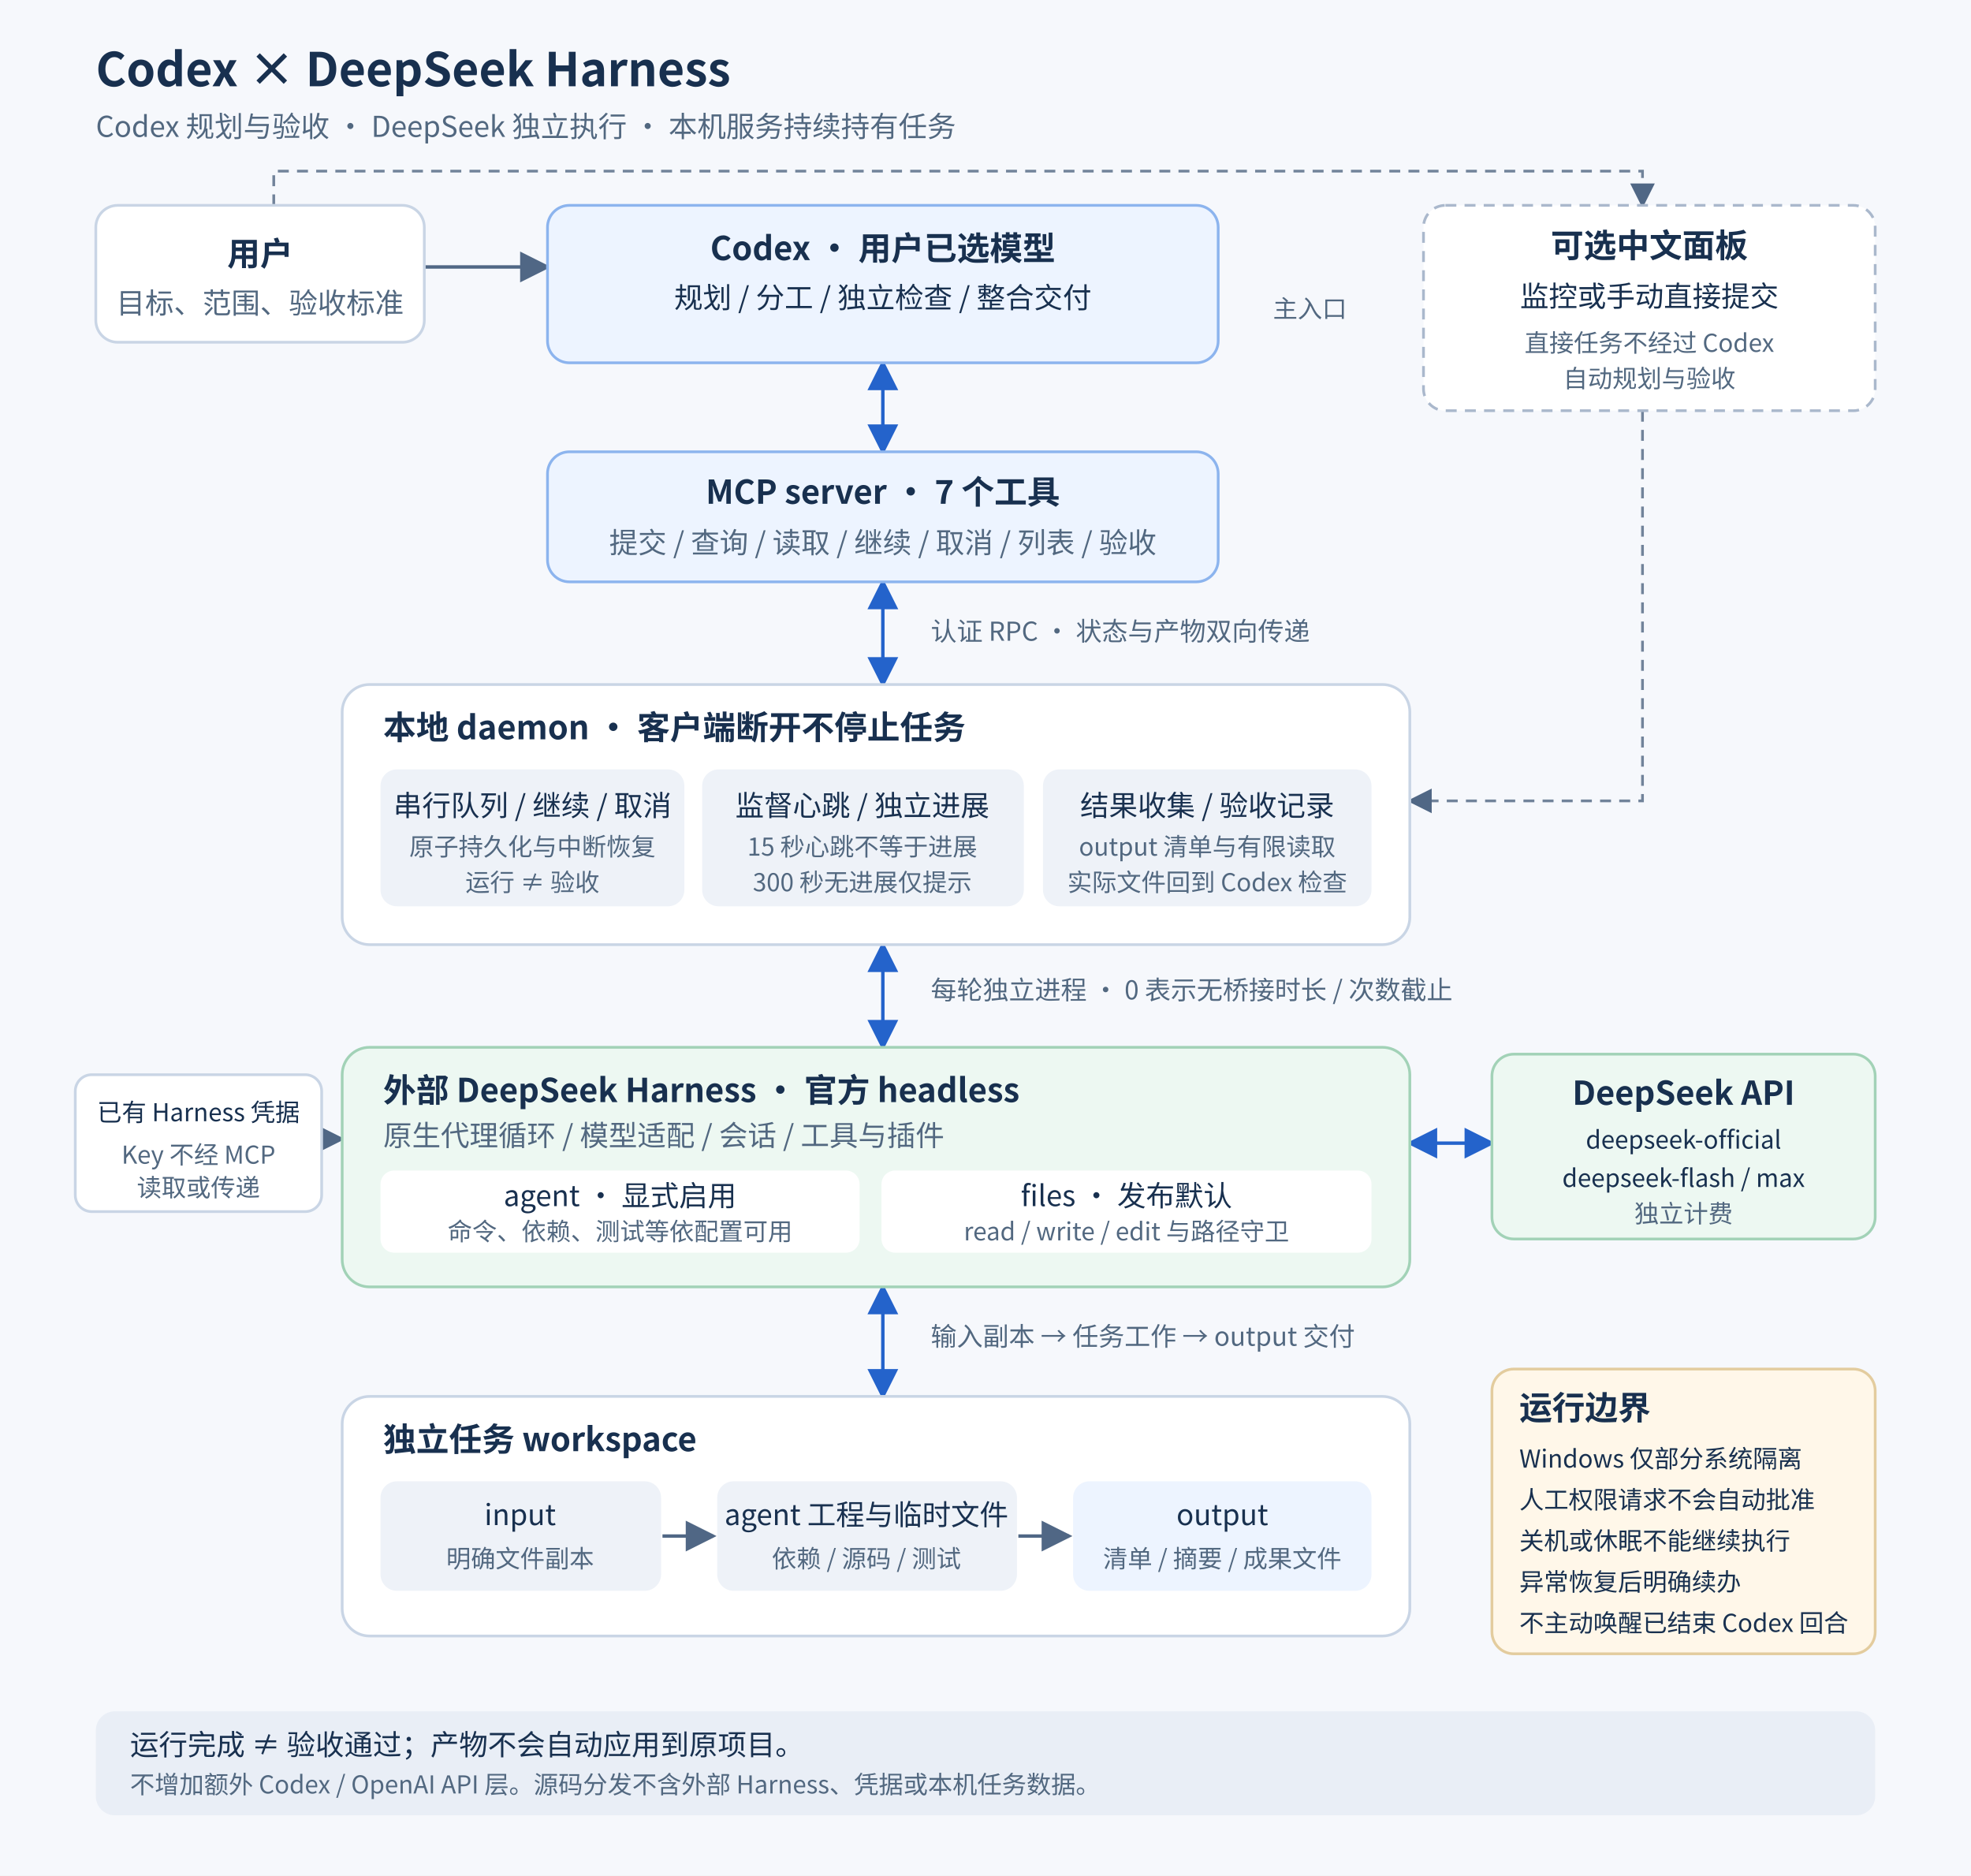
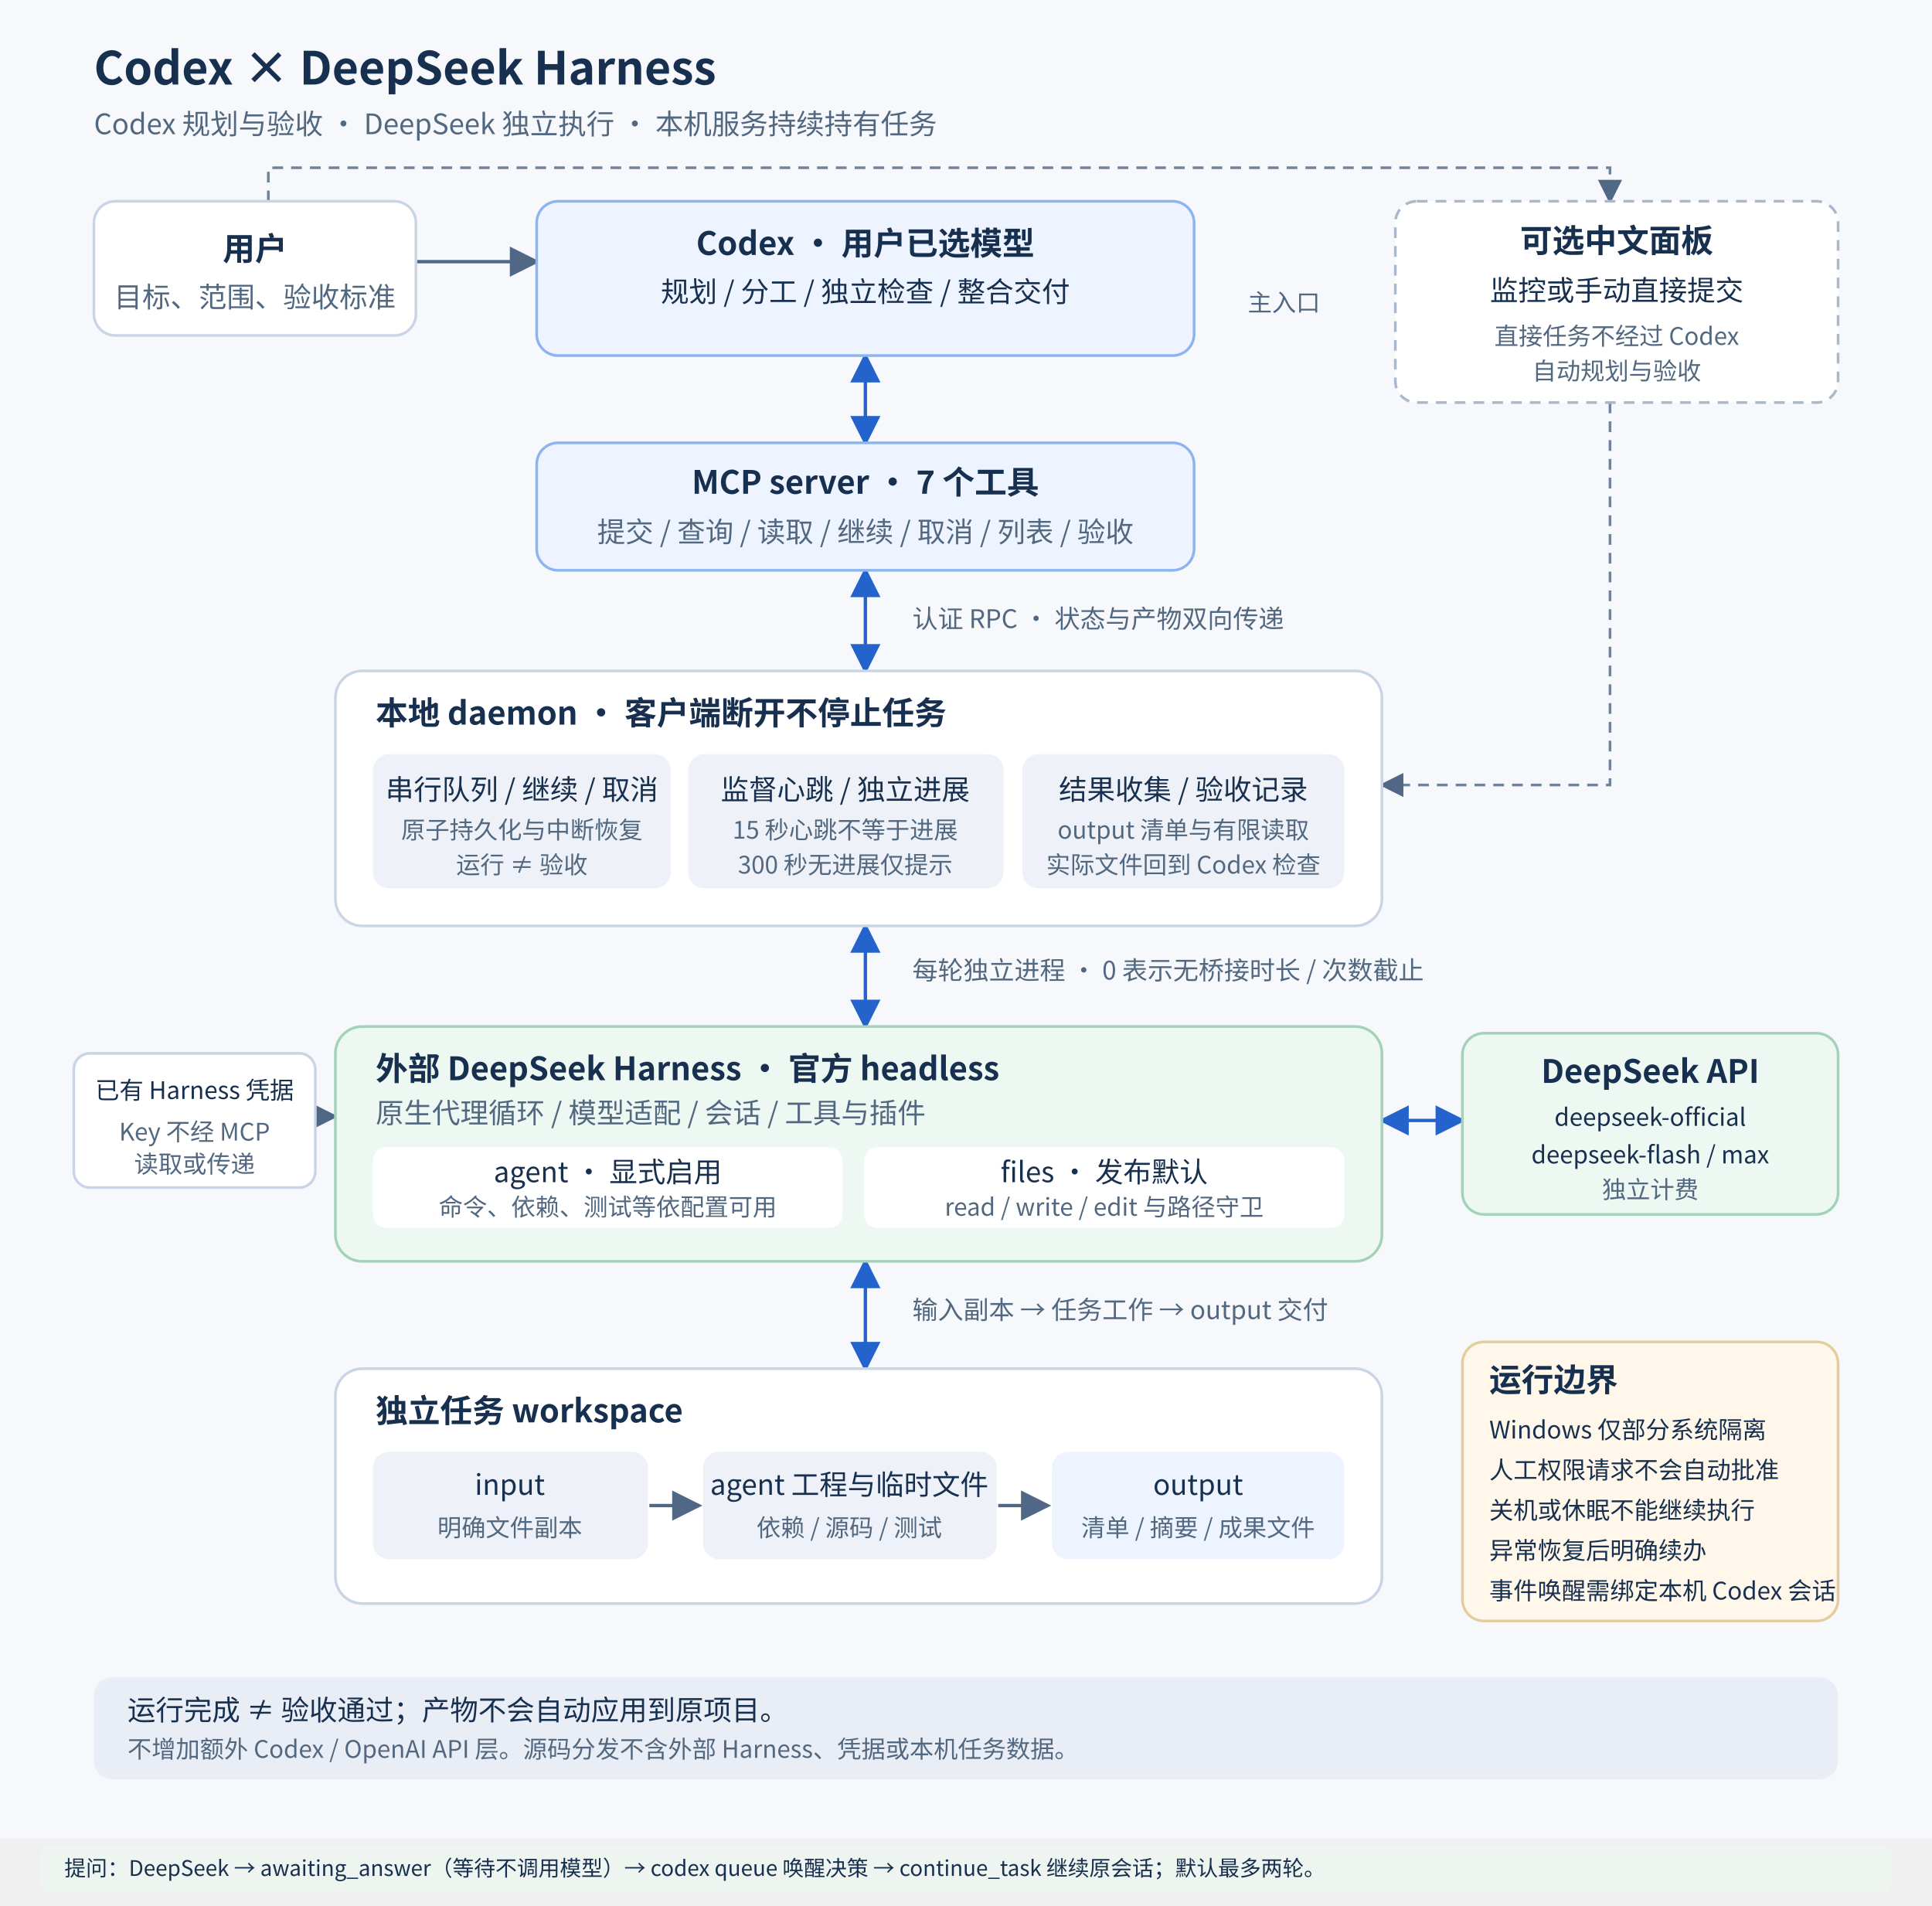
- <svg xmlns="http://www.w3.org/2000/svg" width="1440" height="1370" viewBox="0 0 1440 1370" role="img" aria-labelledby="title desc">
+ <svg xmlns="http://www.w3.org/2000/svg" width="1440" height="1420" viewBox="0 0 1440 1420" role="img" aria-labelledby="title desc">
  <defs>
    <marker id="arrow" markerWidth="9" markerHeight="9" refX="8" refY="4.5" orient="auto-start-reverse">
      <path d="M0 0 L9 4.5 L0 9z" fill="#506785" />
    </marker>
    <marker id="blueArrow" markerWidth="9" markerHeight="9" refX="8" refY="4.5" orient="auto-start-reverse">
      <path d="M0 0 L9 4.5 L0 9z" fill="#2463CB" />
    </marker>
    <style>
      text{font-family:"Microsoft YaHei UI","Microsoft YaHei","PingFang SC","Noto Sans CJK SC",sans-serif;fill:#18304F}
      .heading{font-size:24px;font-weight:700}.body{font-size:21px}.small{font-size:18px}.muted{fill:#526880}.label{font-size:19px;fill:#526880}
      .box{fill:white;stroke:#C9D5E5;stroke-width:2}.blue{fill:#EDF4FF;stroke:#8CB4EE;stroke-width:2}.green{fill:#EDF8F2;stroke:#A2D2B7;stroke-width:2}.optional{fill:#FFF;stroke:#AAB8CC;stroke-width:2;stroke-dasharray:8 6}
      .line{fill:none;stroke:#506785;stroke-width:2.5;marker-end:url(#arrow)}.both{fill:none;stroke:#2463CB;stroke-width:2.5;marker-start:url(#blueArrow);marker-end:url(#blueArrow)}.dash{fill:none;stroke:#71839A;stroke-width:2;stroke-dasharray:8 6;marker-end:url(#arrow)}
    </style>
  </defs>
  <rect width="1440" height="1370" fill="#F6F8FC" />
  <text x="70" y="63" font-size="34" font-weight="700">Codex × DeepSeek Harness</text>
  <text x="70" y="100" class="body muted">Codex 规划与验收 · DeepSeek 独立执行 · 本机服务持续持有任务</text>
  <path class="line" d="M310 195 H400" />
  <path class="dash" d="M200 150 V125 H1200 V150" />
  <path class="both" d="M645 265 V330" />
  <path class="both" d="M645 425 V500" />
  <path class="dash" d="M1200 300 V585 H1030" />
  <path class="both" d="M645 690 V765" />
  <path class="both" d="M1030 835 H1090" />
  <path class="both" d="M645 940 V1020" />
  <path class="dash" d="M235 832 H250" />
  <rect x="70" y="150" width="240" height="100" rx="16" class="box" />
  <text x="190" y="194" text-anchor="middle" class="heading">用户</text>
  <text x="190" y="229" text-anchor="middle" class="body muted">目标、范围、验收标准</text>
  <rect x="400" y="150" width="490" height="115" rx="16" class="blue" />
  <text x="645" y="190" text-anchor="middle" class="heading">Codex · 用户已选模型</text>
  <text x="645" y="225" text-anchor="middle" class="body">规划 / 分工 / 独立检查 / 整合交付</text>
  <text x="930" y="232" class="small muted">主入口</text>
  <rect x="1040" y="150" width="330" height="150" rx="16" class="optional" />
  <text x="1205" y="188" text-anchor="middle" class="heading">可选中文面板</text>
  <text x="1205" y="224" text-anchor="middle" class="body">监控或手动直接提交</text>
  <text x="1205" y="257" text-anchor="middle" class="small muted">直接任务不经过 Codex</text>
  <text x="1205" y="283" text-anchor="middle" class="small muted">自动规划与验收</text>
  <rect x="400" y="330" width="490" height="95" rx="16" class="blue" />
  <text x="645" y="368" text-anchor="middle" class="heading">MCP server · 7 个工具</text>
  <text x="645" y="404" text-anchor="middle" class="body muted">提交 / 查询 / 读取 / 继续 / 取消 / 列表 / 验收</text>
  <text x="680" y="468" class="label">认证 RPC · 状态与产物双向传递</text>
  <rect x="250" y="500" width="780" height="190" rx="20" class="box" />
  <text x="280" y="540" class="heading">本地 daemon · 客户端断开不停止任务</text>
  <rect x="278" y="562" width="222" height="100" rx="12" fill="#EEF2F8" />
  <text x="389" y="596" text-anchor="middle" class="body">串行队列 / 继续 / 取消</text>
  <text x="389" y="625" text-anchor="middle" class="small muted">原子持久化与中断恢复</text>
  <text x="389" y="651" text-anchor="middle" class="small muted">运行 ≠ 验收</text>
  <rect x="513" y="562" width="235" height="100" rx="12" fill="#EEF2F8" />
  <text x="630" y="596" text-anchor="middle" class="body">监督心跳 / 独立进展</text>
  <text x="630" y="625" text-anchor="middle" class="small muted">15 秒心跳不等于进展</text>
  <text x="630" y="651" text-anchor="middle" class="small muted">300 秒无进展仅提示</text>
  <rect x="762" y="562" width="240" height="100" rx="12" fill="#EEF2F8" />
  <text x="882" y="596" text-anchor="middle" class="body">结果收集 / 验收记录</text>
  <text x="882" y="625" text-anchor="middle" class="small muted">output 清单与有限读取</text>
  <text x="882" y="651" text-anchor="middle" class="small muted">实际文件回到 Codex 检查</text>
  <text x="680" y="730" class="label">每轮独立进程 · 0 表示无桥接时长 / 次数截止</text>
  <rect x="250" y="765" width="780" height="175" rx="20" class="green" />
  <text x="280" y="805" class="heading">外部 DeepSeek Harness · 官方 headless</text>
  <text x="280" y="837" class="body muted">原生代理循环 / 模型适配 / 会话 / 工具与插件</text>
  <rect x="278" y="855" width="350" height="60" rx="10" fill="#FFF" />
  <text x="453" y="881" text-anchor="middle" class="body">agent · 显式启用</text>
  <text x="453" y="906" text-anchor="middle" class="small muted">命令、依赖、测试等依配置可用</text>
  <rect x="644" y="855" width="358" height="60" rx="10" fill="#FFF" />
  <text x="823" y="881" text-anchor="middle" class="body">files · 发布默认</text>
  <text x="823" y="906" text-anchor="middle" class="small muted">read / write / edit 与路径守卫</text>
  <rect x="55" y="785" width="180" height="100" rx="12" class="box" />
  <text x="145" y="819" text-anchor="middle" class="small">已有 Harness 凭据</text>
  <text x="145" y="850" text-anchor="middle" class="small muted">Key 不经 MCP</text>
  <text x="145" y="874" text-anchor="middle" class="small muted">读取或传递</text>
  <rect x="1090" y="770" width="280" height="135" rx="16" class="green" />
  <text x="1230" y="807" text-anchor="middle" class="heading">DeepSeek API</text>
  <text x="1230" y="839" text-anchor="middle" class="small">deepseek-official</text>
  <text x="1230" y="867" text-anchor="middle" class="small">deepseek-flash / max</text>
  <text x="1230" y="893" text-anchor="middle" class="small muted">独立计费</text>
  <text x="680" y="983" class="label">输入副本 → 任务工作 → output 交付</text>
  <rect x="250" y="1020" width="780" height="175" rx="20" class="box" />
  <text x="280" y="1060" class="heading">独立任务 workspace</text>
  <rect x="278" y="1082" width="205" height="80" rx="12" fill="#EEF2F8" />
  <text x="380" y="1114" text-anchor="middle" class="body">input</text>
  <text x="380" y="1145" text-anchor="middle" class="small muted">明确文件副本</text>
  <path class="line" d="M484 1122 H521" />
  <rect x="524" y="1082" width="219" height="80" rx="12" fill="#EEF2F8" />
  <text x="633" y="1114" text-anchor="middle" class="body">agent 工程与临时文件</text>
  <text x="633" y="1145" text-anchor="middle" class="small muted">依赖 / 源码 / 测试</text>
  <path class="line" d="M744 1122 H781" />
  <rect x="784" y="1082" width="218" height="80" rx="12" fill="#EDF4FF" />
  <text x="893" y="1114" text-anchor="middle" class="body">output</text>
  <text x="893" y="1145" text-anchor="middle" class="small muted">清单 / 摘要 / 成果文件</text>
  <rect x="1090" y="1000" width="280" height="208" rx="16" fill="#FFF7E9" stroke="#E3CC9E" stroke-width="2" />
  <text x="1110" y="1037" class="heading">运行边界</text>
  <text x="1110" y="1072" class="small">Windows 仅部分系统隔离</text>
  <text x="1110" y="1102" class="small">人工权限请求不会自动批准</text>
  <text x="1110" y="1132" class="small">关机或休眠不能继续执行</text>
  <text x="1110" y="1162" class="small">异常恢复后明确续办</text>
-   <text x="1110" y="1192" class="small">不主动唤醒已结束 Codex 回合</text>
+   <text x="1110" y="1192" class="small">事件唤醒需绑定本机 Codex 会话</text>
  <rect x="70" y="1250" width="1300" height="76" rx="14" fill="#E9EEF6" />
  <text x="95" y="1282" class="body">运行完成 ≠ 验收通过；产物不会自动应用到原项目。</text>
  <text x="95" y="1310" class="small muted">不增加额外 Codex / OpenAI API 层。源码分发不含外部 Harness、凭据或本机任务数据。</text>
+   <rect x="30" y="1375" width="1380" height="36" rx="8" fill="#eef4ef" />
+   <text x="48" y="1398" font-family="sans-serif" font-size="16" fill="#234936">提问：DeepSeek → awaiting_answer（等待不调用模型）→ codex queue 唤醒决策 → continue_task 继续原会话；默认最多两轮。</text>
</svg>
